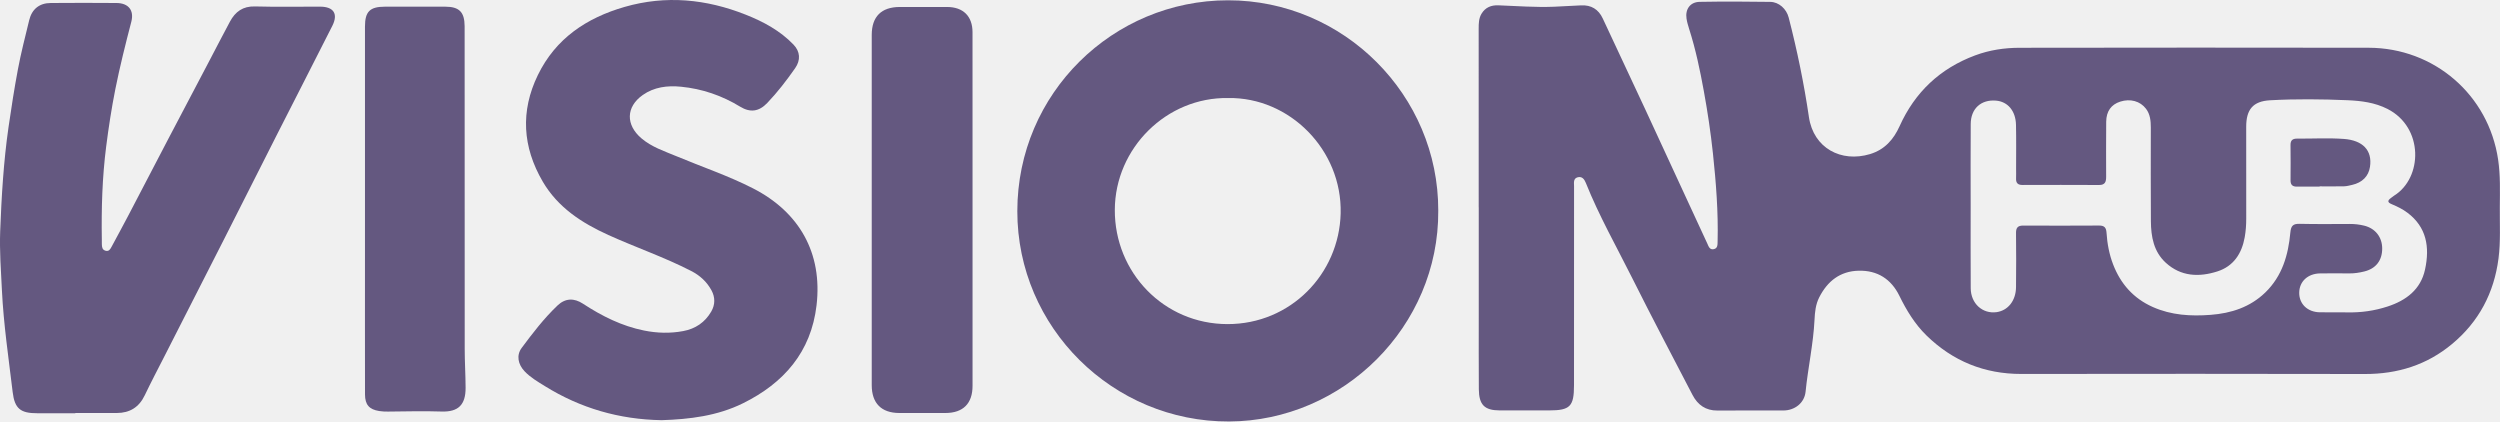
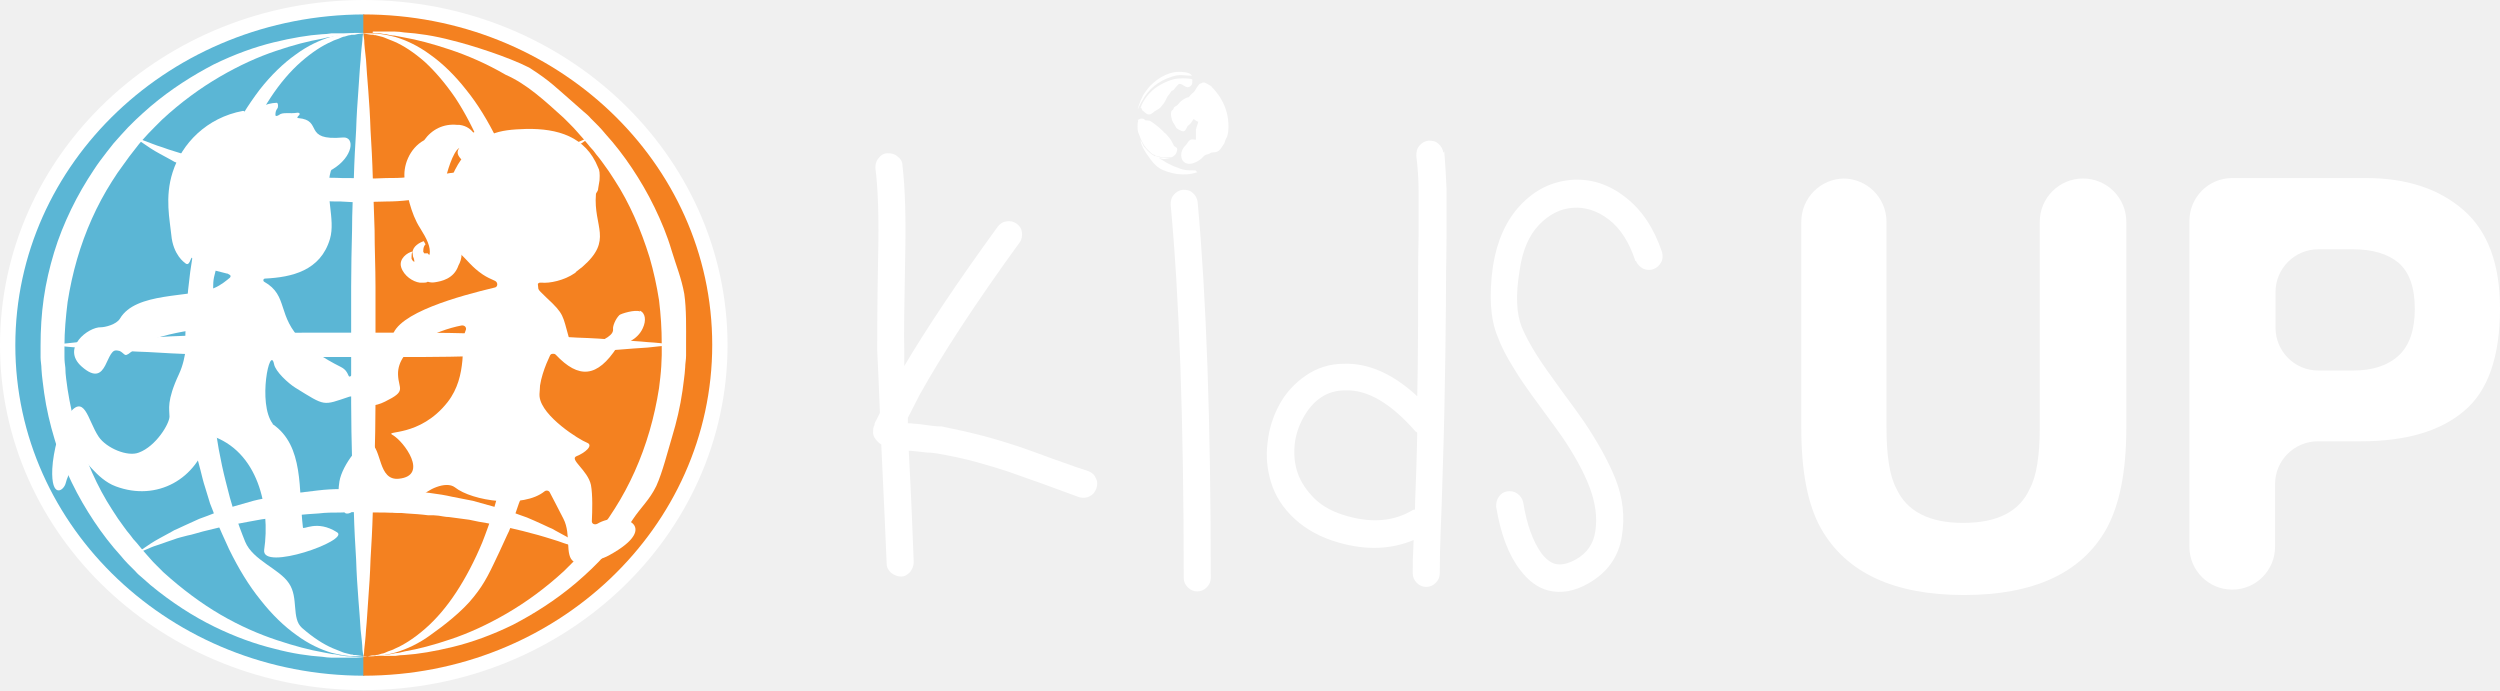
- <svg xmlns="http://www.w3.org/2000/svg" version="1.1" id="Layer_1" x="0px" y="0px" viewBox="0 0 91.677 15.456" style="enable-background:new 0 0 91.677 15.456;" xml:space="preserve">
-   <style type="text/css">
- 	.st0{fill:#645880;}
- </style>
-   <g>
-     <path class="st0" d="M54.225,7.602c0-2.183,0-4.365-0.001-6.548c0-0.193,0.003-0.385,0.107-0.555   c0.139-0.227,0.352-0.314,0.613-0.304c0.68,0.025,1.358,0.079,2.039,0.052c0.331-0.014,0.662-0.033,0.994-0.05   c0.374-0.02,0.64,0.144,0.797,0.479c0.522,1.111,1.042,2.222,1.559,3.334c0.5,1.075,0.995,2.152,1.492,3.228   c0.261,0.564,0.521,1.129,0.783,1.692c0.048,0.104,0.085,0.239,0.237,0.207c0.148-0.031,0.138-0.167,0.141-0.283   c0.027-1.08-0.057-2.152-0.171-3.226c-0.082-0.768-0.196-1.53-0.334-2.287c-0.139-0.766-0.299-1.529-0.537-2.274   c-0.04-0.126-0.078-0.255-0.098-0.385c-0.052-0.347,0.135-0.608,0.483-0.614c0.863-0.015,1.726-0.013,2.589,0.001   c0.321,0.005,0.593,0.26,0.674,0.573c0.311,1.205,0.562,2.421,0.743,3.653c0.167,1.136,1.182,1.676,2.243,1.355   c0.527-0.16,0.858-0.526,1.082-1.024c0.562-1.246,1.481-2.115,2.77-2.595c0.53-0.198,1.077-0.278,1.633-0.279   c4.266-0.006,8.531-0.009,12.797-0.001c2.404,0.004,4.397,1.728,4.748,4.1c0.085,0.575,0.067,1.158,0.062,1.739   c-0.005,0.63,0.033,1.263-0.048,1.89c-0.163,1.261-0.721,2.319-1.703,3.135c-0.924,0.769-1.997,1.103-3.198,1.1   c-4.199-0.01-8.399-0.007-12.598-0.002c-1.356,0.002-2.513-0.471-3.478-1.412c-0.425-0.415-0.731-0.918-0.992-1.451   c-0.302-0.618-0.807-0.939-1.494-0.923c-0.679,0.016-1.144,0.382-1.446,0.976c-0.132,0.259-0.16,0.542-0.173,0.822   c-0.044,0.888-0.239,1.757-0.328,2.64c-0.042,0.413-0.398,0.687-0.815,0.688c-0.805,0.002-1.61-0.005-2.415,0.002   c-0.433,0.004-0.727-0.208-0.916-0.572c-0.739-1.419-1.485-2.835-2.201-4.266c-0.582-1.164-1.226-2.298-1.711-3.509   c-0.053-0.132-0.135-0.248-0.295-0.208c-0.175,0.044-0.137,0.208-0.137,0.334c-0.002,2.432-0.002,4.863-0.002,7.295   c0,0.774-0.145,0.921-0.909,0.921c-0.606,0-1.212,0.002-1.817,0c-0.554-0.002-0.759-0.203-0.764-0.776   c-0.007-0.88-0.002-1.759-0.003-2.639c0-1.344,0-2.689,0-4.033C54.227,7.602,54.226,7.602,54.225,7.602z M72.266,7.56   c0,1.004-0.005,2.008,0.002,3.012c0.004,0.559,0.433,0.945,0.946,0.875c0.419-0.058,0.71-0.419,0.715-0.915   c0.008-0.664,0.007-1.328,0-1.991c-0.002-0.19,0.068-0.27,0.261-0.269c0.929,0.004,1.859,0.005,2.788-0.001   c0.193-0.001,0.258,0.079,0.27,0.265c0.026,0.398,0.098,0.79,0.243,1.164c0.275,0.712,0.745,1.242,1.451,1.557   c0.681,0.304,1.398,0.344,2.122,0.289c0.752-0.057,1.447-0.279,2.007-0.821c0.621-0.602,0.843-1.375,0.918-2.199   c0.023-0.252,0.104-0.324,0.345-0.318c0.614,0.014,1.228,0.007,1.842,0.005c0.176-0.001,0.348,0.02,0.518,0.061   c0.411,0.1,0.663,0.421,0.663,0.842c0,0.436-0.232,0.736-0.66,0.84c-0.177,0.043-0.357,0.072-0.542,0.07   c-0.357-0.004-0.714-0.004-1.07,0c-0.454,0.005-0.767,0.295-0.771,0.707c-0.004,0.414,0.305,0.712,0.756,0.719   c0.332,0.006,0.664-0.005,0.996,0.003c0.511,0.013,1.01-0.058,1.494-0.217c0.677-0.222,1.208-0.622,1.367-1.35   c0.184-0.841,0.049-1.561-0.636-2.081c-0.179-0.136-0.381-0.235-0.588-0.321c-0.156-0.065-0.153-0.13-0.03-0.222   c0.04-0.03,0.078-0.062,0.12-0.089c1.051-0.652,1.092-2.501-0.241-3.18c-0.466-0.237-0.963-0.298-1.469-0.32   c-0.945-0.04-1.892-0.05-2.836,0.002c-0.632,0.035-0.877,0.342-0.877,0.971c-0.001,1.12-0.002,2.24,0.001,3.36   c0.001,0.233-0.015,0.464-0.056,0.693c-0.107,0.599-0.411,1.063-1.002,1.252c-0.671,0.215-1.335,0.191-1.891-0.317   c-0.445-0.407-0.543-0.957-0.547-1.524c-0.009-1.145-0.003-2.29-0.003-3.435c0-0.243-0.022-0.485-0.175-0.687   c-0.215-0.284-0.579-0.381-0.944-0.264c-0.333,0.106-0.513,0.352-0.517,0.737c-0.006,0.672-0.004,1.344-0.002,2.016   c0.001,0.18-0.034,0.306-0.257,0.305c-0.938-0.005-1.875-0.004-2.813-0.001c-0.171,0.001-0.241-0.076-0.233-0.242   c0.005-0.116,0.001-0.232,0.001-0.348c-0.001-0.539,0.008-1.079-0.004-1.618c-0.012-0.51-0.303-0.849-0.732-0.885   c-0.549-0.046-0.924,0.292-0.928,0.855C72.261,5.552,72.265,6.556,72.266,7.56z" />
-     <path class="st0" d="M52.742,7.725c0.028,4.248-3.493,7.714-7.67,7.731c-4.263,0.017-7.768-3.447-7.766-7.712   c0.002-4.336,3.521-7.732,7.725-7.733C49.276,0.008,52.753,3.489,52.742,7.725z M45.04,3.595c-2.254-0.039-4.149,1.831-4.159,4.099   c-0.01,2.297,1.796,4.186,4.128,4.191c2.322,0.005,4.1-1.843,4.154-4.06C49.221,5.489,47.281,3.559,45.04,3.595z" />
-     <path class="st0" d="M2.762,15.154c-0.465,0-0.93,0-1.394,0c-0.614,0-0.831-0.164-0.904-0.78c-0.148-1.242-0.333-2.479-0.394-3.733   C0.035,9.92-0.02,9.199,0.007,8.479C0.056,7.205,0.13,5.932,0.312,4.666c0.103-0.714,0.214-1.426,0.347-2.134   c0.113-0.602,0.268-1.197,0.412-1.793C1.169,0.335,1.444,0.113,1.858,0.11c0.805-0.006,1.61-0.007,2.415,0   c0.436,0.004,0.652,0.264,0.542,0.689C4.602,1.618,4.396,2.438,4.23,3.267C4.091,3.966,3.983,4.671,3.893,5.378   C3.749,6.508,3.716,7.643,3.734,8.78c0.001,0.058,0,0.116,0.001,0.174c0.002,0.103,0.013,0.206,0.133,0.24   c0.127,0.037,0.176-0.057,0.225-0.147c0.2-0.373,0.403-0.744,0.599-1.118c0.492-0.94,0.98-1.883,1.473-2.823   c0.5-0.955,1.004-1.908,1.505-2.862C7.924,1.76,8.174,1.274,8.433,0.792C8.628,0.43,8.905,0.223,9.351,0.236   c0.796,0.023,1.593,0.005,2.39,0.008c0.496,0.002,0.667,0.265,0.446,0.703c-0.669,1.324-1.347,2.644-2.019,3.967   c-0.649,1.279-1.293,2.56-1.942,3.839c-0.728,1.434-1.46,2.867-2.19,4.3c-0.244,0.48-0.496,0.957-0.728,1.443   c-0.209,0.438-0.549,0.648-1.026,0.649c-0.506,0.002-1.012,0-1.519,0C2.762,15.149,2.762,15.151,2.762,15.154z" />
-     <path class="st0" d="M24.261,15.408c-1.553-0.026-2.975-0.438-4.282-1.25c-0.261-0.162-0.526-0.315-0.74-0.54   c-0.243-0.256-0.312-0.588-0.107-0.862c0.405-0.544,0.82-1.086,1.314-1.555c0.284-0.269,0.604-0.279,0.932-0.064   c0.693,0.453,1.423,0.82,2.241,0.984c0.476,0.096,0.954,0.11,1.434,0.02c0.452-0.084,0.799-0.321,1.028-0.714   c0.147-0.252,0.15-0.525,0.007-0.785c-0.172-0.314-0.423-0.542-0.745-0.707c-0.983-0.505-2.029-0.862-3.033-1.317   c-0.977-0.443-1.853-1.01-2.409-1.962c-0.738-1.265-0.822-2.575-0.179-3.9c0.652-1.344,1.786-2.1,3.184-2.503   c1.51-0.435,2.991-0.288,4.435,0.283c0.648,0.256,1.266,0.587,1.757,1.099c0.247,0.257,0.267,0.568,0.062,0.863   c-0.313,0.449-0.648,0.884-1.026,1.28c-0.301,0.315-0.621,0.359-0.988,0.136c-0.671-0.409-1.393-0.658-2.173-0.734   c-0.499-0.049-0.986,0.01-1.404,0.305c-0.618,0.437-0.626,1.094-0.048,1.587c0.376,0.32,0.835,0.469,1.278,0.654   c0.941,0.394,1.913,0.719,2.82,1.184c1.686,0.865,2.551,2.362,2.324,4.29c-0.201,1.708-1.2,2.85-2.7,3.59   C26.301,15.254,25.282,15.376,24.261,15.408z" />
-     <path class="st0" d="M35.664,7.703c0,2.149,0,4.298,0,6.447c0,0.648-0.346,0.994-0.995,0.995c-0.564,0.001-1.128,0.002-1.693,0   c-0.656-0.002-1.009-0.359-1.009-1.02c0-4.281,0-8.562,0-12.843c0-0.673,0.352-1.024,1.027-1.026c0.581-0.001,1.162-0.003,1.742,0   c0.588,0.003,0.927,0.342,0.927,0.926C35.664,3.356,35.663,5.53,35.664,7.703z" />
-     <path class="st0" d="M13.384,7.67c0-2.232,0-4.464,0-6.696c0-0.55,0.179-0.728,0.732-0.729c0.738-0.001,1.477-0.002,2.215,0   c0.508,0.001,0.704,0.197,0.707,0.711c0.003,0.606,0.001,1.211,0.001,1.817c0,3.336-0.001,6.671,0.002,10.007   c0,0.481,0.031,0.961,0.033,1.442c0.002,0.619-0.264,0.89-0.883,0.869c-0.655-0.022-1.309-0.004-1.964,0.002   c-0.107,0.001-0.216-0.003-0.322-0.02c-0.368-0.059-0.518-0.232-0.52-0.607c-0.004-0.846-0.002-1.693-0.002-2.539   C13.384,10.507,13.384,9.089,13.384,7.67z" />
-     <path class="st0" d="M85.062,6.843c-0.274,0-0.548-0.003-0.821,0.001c-0.162,0.003-0.247-0.055-0.245-0.23   C84,6.182,84,5.751,83.995,5.319c-0.002-0.172,0.075-0.237,0.241-0.236c0.573,0.004,1.147-0.03,1.717,0.012   c0.682,0.05,1.05,0.41,0.956,1.026c-0.052,0.343-0.284,0.576-0.657,0.66c-0.097,0.022-0.196,0.049-0.294,0.051   c-0.299,0.007-0.597,0.002-0.896,0.002C85.062,6.837,85.062,6.84,85.062,6.843z" />
+ <svg xmlns="http://www.w3.org/2000/svg" id="b" viewBox="0 0 55.46 15.31">
+   <defs>
+     <style>.d,.e{fill:#fff;}.e{fill-rule:evenodd;}.f{fill:#f48120;}.g{fill:#5bb6d5;}</style>
+   </defs>
+   <g id="c">
+     <path class="d" d="M0,7.66c0,4.23,3.62,7.65,8.08,7.65V0C3.61,0,0,3.43,0,7.66Z" />
+     <path class="d" d="M16.14,7.65C16.13,3.42,12.52,0,8.06,0v15.31c4.47,0,8.08-3.43,8.08-7.66Z" />
+     <path class="g" d="M.34,7.66c0,4.05,3.47,7.33,7.74,7.33V.32C3.8.33.34,3.61.34,7.66Z" />
+     <path class="f" d="M15.8,7.65c0-4.05-3.47-7.33-7.74-7.33v14.67c4.28,0,7.74-3.29,7.74-7.34Z" />
+     <path class="d" d="M14.97,7.65s-.05,0-.16.02c-.1,0-.25.02-.44.04-.19.01-.42.03-.68.05-.26.02-.56.04-.88.05-.32.02-.68.04-1.05.05-.37.01-.76.03-1.17.04-.41.01-.82.02-1.25.02-.43,0-.86,0-1.29,0-.43,0-.86,0-1.29,0-.43,0-.84-.01-1.25-.02-.41,0-.8-.02-1.17-.04-.37-.01-.72-.03-1.05-.05-.32-.01-.62-.03-.88-.05-.26-.02-.49-.03-.68-.05-.19-.01-.34-.03-.44-.04-.1,0-.16-.02-.16-.02,0,0,.05,0,.16-.02.1,0,.25-.02.44-.04.19-.01.42-.03.68-.05.26-.02.56-.04.88-.05.32-.02.68-.04,1.05-.05.37-.01.76-.03,1.17-.04.41,0,.82-.02,1.25-.02.43,0,.86,0,1.29,0,.43,0,.86,0,1.29,0,.43,0,.84.01,1.25.02.41,0,.8.02,1.17.04.37.01.72.03,1.05.05.32.01.62.03.88.05.26.02.49.03.68.05.19.01.34.03.44.04.1,0,.16.02.16.02Z" />
+     <path class="d" d="M13.16,3s-.03.02-.1.07c-.06.04-.16.11-.28.19-.12.08-.28.16-.46.26-.02.01-.05.03-.07.04-.02.01-.05.02-.07.03-.05.02-.1.05-.15.07-.11.05-.22.1-.33.15-.12.04-.24.09-.37.14-.03.01-.06.02-.1.04l-.05.02-.06.02c-.07.02-.13.04-.2.06-.14.04-.28.08-.42.12-.15.04-.3.06-.46.09-.32.07-.64.1-.97.14-.17.02-.33.03-.5.03-.17,0-.34.01-.51.02-.17,0-.33-.01-.5-.02-.17,0-.33,0-.5-.03-.33-.04-.67-.07-.97-.14-.16-.03-.31-.06-.46-.09-.15-.04-.29-.08-.43-.12-.07-.02-.14-.04-.21-.06h-.03s-.01-.01-.01-.01h-.01s0,0,0,0l-.05-.02s-.06-.02-.1-.03c-.13-.05-.25-.09-.36-.13-.12-.05-.23-.1-.34-.15-.05-.02-.1-.05-.15-.07-.02-.01-.05-.02-.07-.03-.02-.01-.05-.03-.07-.04-.18-.1-.34-.18-.46-.26-.12-.08-.22-.15-.28-.19-.06-.05-.1-.07-.1-.07,0,0,.04.01.11.04.07.03.18.07.31.12.07.03.14.05.23.08.08.03.17.06.27.09.09.03.2.06.3.09.11.03.22.06.34.09.12.03.25.06.38.09.03,0,.07.02.1.02h.05s.04.02.04.02c.07.01.14.02.2.04.14.02.28.05.42.08.15.02.29.04.45.06.08,0,.15.02.23.03.04,0,.08.01.12.01h.12c.15.02.31.03.47.04.15.02.32.01.49.02.17,0,.33,0,.5.01.16,0,.32,0,.48-.01.16,0,.32,0,.48-.02.16-.01.32-.02.47-.04h.12s.08-.02.11-.02c.08,0,.15-.02.23-.03.15-.02.3-.03.44-.06.15-.03.29-.05.43-.08.07-.01.14-.02.21-.04h.04s.05-.02.05-.02c.03,0,.06-.02.1-.02.13-.03.25-.06.37-.09.12-.03.23-.07.34-.09.11-.03.21-.05.31-.09.09-.03.18-.06.26-.09.08-.03.16-.05.23-.08.13-.06.24-.1.31-.13.07-.03.11-.04.11-.04Z" />
+     <path class="d" d="M8.06,14.57s0-.05-.02-.16c0-.1-.02-.25-.04-.44-.01-.19-.03-.42-.05-.68-.02-.26-.04-.56-.05-.88-.02-.32-.04-.68-.05-1.05-.01-.37-.03-.76-.04-1.17-.01-.4-.02-.82-.02-1.25,0-.43,0-.86,0-1.29,0-.43,0-.86,0-1.29,0-.43.01-.84.02-1.25,0-.41.02-.8.04-1.17.01-.37.03-.72.05-1.05.01-.32.03-.62.05-.88.02-.26.03-.49.05-.68.01-.19.03-.34.04-.44,0-.1.02-.16.02-.16,0,0,0,.05.02.16,0,.1.02.25.04.44.01.19.03.42.05.68.02.26.04.56.05.88.02.32.04.68.05,1.05.01.37.03.76.04,1.17,0,.41.02.82.02,1.25,0,.43,0,.86,0,1.29,0,.43,0,.86,0,1.29,0,.43-.01.84-.02,1.25,0,.41-.02.8-.04,1.17-.01.37-.03.72-.05,1.05-.01.32-.03.62-.05.88-.02.26-.03.49-.05.68-.01.19-.03.34-.04.44,0,.1-.02.16-.02.16Z" />
+     <path class="d" d="M8.06.74s-.08,0-.24.02c-.04,0-.08,0-.13.01-.05,0-.1.01-.16.02-.06,0-.12.02-.18.03-.06,0-.13.02-.21.04-.29.05-.64.14-1.02.27-.39.13-.81.32-1.24.57-.43.25-.87.57-1.28.95-.2.2-.41.4-.59.64l-.07.09-.07.09c-.04.06-.09.12-.13.18-.09.12-.18.25-.26.38-.33.52-.59,1.1-.77,1.72-.09.31-.16.63-.21.95-.04.32-.07.65-.07.97v.25c0,.09.01.16.02.24,0,.16.03.32.05.48.05.32.12.64.21.95.19.61.44,1.2.78,1.72.08.13.17.26.26.38.04.06.09.12.14.18.04.06.09.12.14.17.05.06.1.12.14.17.05.06.1.11.15.17.05.06.1.11.15.16.05.05.1.1.15.15.42.38.85.7,1.28.95.43.25.85.43,1.24.56.39.13.73.22,1.02.27.07.01.14.03.21.04.07,0,.13.02.18.03.06,0,.11.02.16.02.05,0,.09,0,.13.01.16.01.24.02.24.02,0,0-.09,0-.24,0-.04,0-.08,0-.13,0-.05,0-.1,0-.16,0-.06,0-.12,0-.19,0-.07,0-.14-.01-.21-.02-.3-.02-.66-.07-1.07-.18-.41-.1-.86-.26-1.33-.49-.47-.23-.95-.54-1.41-.92-.06-.05-.11-.1-.17-.15-.06-.05-.12-.1-.17-.16-.05-.05-.11-.11-.16-.16-.06-.06-.11-.12-.16-.18-.21-.23-.41-.49-.59-.76-.18-.27-.35-.56-.5-.87-.15-.31-.28-.62-.38-.96-.1-.33-.18-.67-.23-1.02-.02-.17-.05-.35-.06-.53,0-.09-.02-.18-.02-.26v-.26c0-.35.02-.7.07-1.05.05-.35.13-.69.23-1.02.1-.33.23-.65.38-.96.15-.31.32-.6.5-.87.09-.14.19-.27.29-.4.05-.06.1-.13.15-.19l.08-.09.08-.09c.21-.24.44-.45.66-.64.46-.39.94-.69,1.4-.93.47-.23.92-.39,1.33-.49.41-.1.77-.16,1.07-.18.07,0,.14-.01.21-.02.07,0,.13,0,.19,0,.06,0,.11,0,.16,0,.05,0,.09,0,.13,0,.16,0,.24,0,.24,0Z" />
+     <path class="d" d="M8.06,14.57s.07,0,.19-.03c.02,0,.03,0,.05,0,.02,0,.03,0,.05-.01.04,0,.08-.02.12-.03.04,0,.09-.03.14-.05.05-.02.1-.03.15-.06.21-.09.44-.24.68-.45.24-.21.47-.48.68-.8.21-.32.41-.7.58-1.11.04-.1.08-.21.12-.32.04-.11.08-.22.11-.33.03-.12.07-.23.1-.35.03-.12.06-.23.09-.35.11-.47.2-.97.26-1.48.02-.26.05-.51.06-.77,0-.13.02-.26.02-.39v-.39c0-.54-.03-1.04-.08-1.56-.06-.51-.15-1.01-.27-1.48-.03-.12-.06-.24-.09-.35-.03-.11-.07-.23-.1-.34v-.04s-.03-.04-.03-.04l-.03-.08c-.02-.06-.04-.11-.06-.17-.04-.11-.08-.21-.12-.31-.17-.41-.37-.79-.58-1.11-.22-.32-.45-.59-.68-.8-.24-.21-.47-.36-.68-.45-.05-.02-.1-.04-.15-.06-.05-.02-.09-.04-.14-.05-.04-.01-.08-.02-.12-.03-.02,0-.04,0-.05-.01-.02,0-.03,0-.05,0-.12-.02-.19-.03-.19-.03,0,0,.07,0,.19,0,.13,0,.31.02.54.08.23.07.5.19.77.39.27.19.55.46.8.78.26.32.49.7.7,1.13.05.11.1.22.15.33.02.05.05.11.07.16l.03.08.02.04.02.05c.04.12.08.23.13.35.04.12.07.24.11.36.04.12.07.25.1.37.02.06.03.13.05.19.02.06.03.13.04.19.02.13.05.26.08.39.02.13.04.26.06.4.07.53.1,1.09.11,1.61v.41c0,.14-.02.27-.03.41-.01.27-.05.54-.08.8-.02.13-.04.26-.06.4-.02.13-.05.26-.08.39-.01.06-.02.13-.04.19-.02.06-.03.13-.05.19-.03.13-.06.25-.1.37.04.18-.02.26-.06.37-.04.12-.08.23-.12.35-.05.12-.07.22-.14.35-.05.11-.12.26-.17.37-.2.42-.31.68-.57,1-.25.32-.68.65-.95.84-.27.2-.54.32-.77.39-.23.07-.42.08-.54.09-.13,0-.19,0-.19,0Z" />
+     <path class="d" d="M8.06.74s-.07,0-.19.03c-.02,0-.03,0-.05,0-.02,0-.03,0-.05.01-.04,0-.08.02-.12.03-.04,0-.09.03-.14.05-.05.02-.1.03-.15.06-.21.09-.44.24-.68.45-.24.21-.47.48-.68.8-.21.32-.41.7-.58,1.11-.04.1-.08.21-.12.32-.04.11-.08.22-.11.33-.03.12-.07.23-.1.35-.03.12-.06.23-.09.35-.1.44-.11,1.01-.24,1.47-.02.07-.03.15-.03.23,0,.49-.08.85-.08,1.33,0,.53.03,1.04.09,1.55.06.51.15,1.01.27,1.48.03.12.06.24.09.35.03.11.07.23.1.34v.04s.03.04.03.04l.03.08c.02.06.04.11.06.17.04.11.08.21.12.31.17.41.76.6.97.92.22.32.05.78.29.99.24.21.47.36.68.45.05.02.1.04.15.06.05.02.09.04.14.05.04.01.08.02.12.03.02,0,.04,0,.05.01.02,0,.03,0,.05,0,.12.02.19.03.19.03,0,0-.07,0-.19,0-.13,0-.31-.02-.54-.08-.23-.07-.5-.19-.77-.39-.27-.19-.55-.46-.8-.78-.26-.32-.49-.7-.7-1.13-.05-.11-.1-.22-.15-.33-.02-.05-.05-.11-.07-.16l-.03-.08-.02-.04-.02-.05c-.04-.12-.08-.23-.13-.35-.04-.12-.07-.24-.11-.36-.04-.12-.07-.25-.1-.37-.02-.06-.03-.13-.05-.19-.02-.06-.03-.13-.04-.19-.02-.13-.06-.26-.08-.39-.02-.13-.04-.26-.06-.4-.07-.53-.1-1.08-.11-1.62,0-.54.04-1.09.11-1.62.02-.13.04-.26.06-.4.02-.13.05-.26.08-.39.01-.06.02-.13.04-.19.02-.06.03-.13.05-.19.03-.13.06-.25.1-.37.04-.12.07-.25.11-.37.04-.12.08-.23.12-.34.05-.12.09-.23.14-.34.05-.11.1-.22.15-.32.2-.42.44-.8.69-1.13.25-.32.53-.59.8-.78.27-.2.54-.32.77-.39.23-.07.42-.08.54-.09.13,0,.19,0,.19,0Z" />
+     <path class="d" d="M8.3,14.58s-.02-.03,0-.03h0s.08,0,.13-.01c0,0,0,0,0,0,.05,0,.1-.01.16-.02.06,0,.12-.02.18-.03.06,0,.13-.02.21-.04.29-.05.64-.14,1.02-.27.39-.13.81-.32,1.24-.57.43-.25.87-.57,1.28-.95.2-.2.41-.4.59-.64l.07-.09.07-.09c.04-.06.09-.12.13-.18.09-.12.18-.25.26-.38.33-.52.59-1.1.77-1.72.09-.31.16-.63.21-.95.02-.16.04-.32.05-.49,0-.08.01-.16.01-.24v-.24c0-.35-.02-.65-.06-.98-.05-.32-.12-.64-.21-.95-.19-.61-.44-1.2-.78-1.72-.08-.13-.17-.26-.26-.38-.04-.06-.09-.12-.14-.18-.04-.06-.09-.12-.14-.17-.05-.06-.1-.12-.14-.17-.05-.06-.1-.11-.15-.17-.05-.06-.1-.11-.15-.16-.05-.05-.1-.1-.15-.15-.42-.38-.82-.75-1.28-.95,0,0,0,0,0,0-.43-.25-.85-.43-1.24-.56-.39-.13-.73-.22-1.02-.27-.07-.01-.14-.03-.21-.04-.07,0-.13-.02-.18-.03-.06,0-.11-.02-.16-.02h0s-.09,0-.13-.01c0,0,0,0,0,0-.02,0-.02-.03,0-.03,0,0,0,0,0,0,.04,0,.08,0,.13,0h0s.1,0,.16,0c.06,0,.12,0,.19,0,.07,0,.14.01.21.02.3.02.66.07,1.07.18.41.1,1.23.36,1.7.6,0,0,0,0,0,0,.47.3.58.43,1.03.82.06.05.11.1.17.15.06.05.12.1.17.16.05.05.11.11.16.16.06.06.11.12.16.18.21.23.41.49.59.76.18.27.35.56.5.87.15.31.28.62.38.96.1.33.22.62.28.96.05.34.04.77.04,1.1v.27c0,.09-.02.18-.02.26-.01.18-.04.35-.06.52-.05.35-.13.69-.23,1.02-.1.33-.21.78-.35,1.09-.15.31-.34.47-.52.74-.09.14-.19.27-.29.4-.05.06-.1.13-.15.19l-.08.09-.08.09c-.21.24-.44.45-.66.64-.46.39-.94.69-1.4.93-.47.23-.92.39-1.33.49-.41.1-.77.16-1.07.18-.07,0-.14.01-.21.02-.07,0-.13,0-.19,0-.06,0-.11,0-.16,0-.05,0-.09,0-.13,0,0,0,0,0,0,0Z" />
+     <path class="d" d="M2.96,12.32s.03-.02.1-.07c.06-.04.16-.11.28-.19.12-.08.28-.16.46-.26.02-.01.05-.03.07-.04.02-.01.05-.02.07-.03.05-.02.1-.05.15-.07.11-.05.22-.1.33-.15.12-.04.24-.09.37-.14.03-.01.06-.02.1-.04l.05-.02.06-.02c.07-.02.13-.04.2-.06.14-.04.28-.08.42-.12.15-.04.3-.06.46-.09.32-.07.64-.1.97-.14.17-.02.33-.03.5-.03.17,0,.34-.01.51-.02.17,0,.34.01.5.02.17,0,.33.01.5.03.33.04.67.07.97.14.16.03.31.06.46.09.15.04.29.08.43.12.07.02.14.04.21.06h.03s.01.01.01.01h.01s0,0,0,0l.05.02s.06.02.1.03c.13.05.25.09.36.13.12.05.23.1.34.15.05.02.1.05.15.07.02.01.05.02.07.03.02.01.05.03.07.04.18.1.34.18.46.26.12.08.22.15.28.19.06.05.1.07.1.07,0,0-.04-.01-.11-.04-.07-.03-.18-.07-.31-.12-.07-.03-.14-.05-.23-.08-.08-.03-.17-.06-.27-.09-.09-.03-.2-.06-.3-.09-.11-.03-.22-.06-.34-.09-.12-.03-.25-.06-.38-.09-.03,0-.07-.02-.1-.02h-.05s-.04-.02-.04-.02c-.07-.01-.14-.02-.2-.04-.14-.02-.28-.05-.42-.08-.15-.02-.29-.04-.45-.06-.08,0-.15-.02-.23-.03-.04,0-.08-.01-.12-.01h-.12c-.15-.02-.31-.03-.47-.04-.15-.02-.32-.01-.49-.02-.16,0-.33,0-.49-.01-.16,0-.32,0-.49.01-.16,0-.32,0-.48.02-.16.01-.32.02-.47.04h-.12s-.08.02-.11.02c-.08,0-.15.02-.23.03-.15.02-.3.03-.44.06-.15.03-.29.05-.43.08-.07.01-.14.02-.21.04h-.04s-.05.02-.05.02c-.03,0-.06.02-.1.02-.13.03-.25.06-.37.09-.12.03-.23.07-.34.09-.11.03-.21.05-.31.09-.09.03-.18.06-.26.09-.08.03-.16.05-.23.08-.13.06-.24.1-.31.13-.07.03-.11.04-.11.04Z" />
+     <path class="d" d="M10.72,3.09s.04-.03.05-.04l.05-.04s-.04-.03-.05-.04c-.04-.02-.08-.04-.14-.05-.04,0-.09,0-.13.02-.05-.06-.14-.15-.31-.17-.02,0-.04,0-.05,0-.3-.03-.56.1-.73.34-.33.18-.48.58-.43.89.04.26.13.74.34,1.06.15.24.24.42.21.59-.02,0-.03-.01-.04-.03,0,0,0,0-.01,0h-.05s-.02,0-.02,0c0-.01-.01-.02-.02-.03,0,0,0,0,0-.01,0-.05,0-.11.05-.16l-.04-.07c-.09.03-.24.11-.25.25v-.02c-.11.02-.31.16-.25.35.06.19.26.32.41.34.03,0,.07,0,.1,0,.02,0,.05,0,.08-.02.06.02.12.02.17.01.12-.02.41-.07.51-.37.04-.07.07-.16.07-.25,0-.03,0-.07,0-.11.01-.04.02-.08.02-.13,0-.16-.07-.32-.15-.51-.1-.23-.22-.5-.23-.83,0-.02,0-.05,0-.07.03-.14.16-.62.31-.71-.05.07-.06.14.03.24,0,0,.01.02.02.02l.14-.13c.11-.11.23-.2.34-.31ZM9.2,5.81s-.04,0-.07-.07c0,0,0,0,0-.01v-.04s0-.09.02-.1c0,0,.01.07.01.08,0,.01,0,.02.01.04.01.01.03.1.02.11Z" />
+     <path class="e" d="M14.2,6.91c-.11-.05-.43.05-.46.08-.09.09-.15.25-.14.31.01.12-.12.22-.61.41-.23.09-.31-.03-.37-.22-.14-.49-.1-.52-.49-.88-.22-.21-.29-.28-.16-.34.01,0,.03,0,.04,0,.18.02.51-.05.74-.21,0,0,.02-.01.03-.03.04-.03.11-.09.14-.11,0,0,0,0,0,0,.69-.6.24-.88.3-1.61,0-.04.05-.06.05-.13l.03-.18c.01-.15,0-.23-.03-.28-.28-.7-.91-.87-1.59-.86-.64.02-.96.08-1.45.68,0,0,0,0,0,0-.19.27-.35.68-.36,1.01,0,0,0,.28.03.41,0,0,0,0,0,0,0,.02,0,.04.01.05,0,0,0,0,0,0,.04.22.06.32.21.53.02.03.06.07.09.09.15.13.25.29.5.46.09.06.18.1.27.14.07.03.07.14-.01.15-.75.18-2.18.56-2.27,1.1-.08.5-.81.29-.66,1.3.04.27.28.24.5.13.49-.24.3-.27.29-.6-.02-.6.84-.98,1.41-1.09.07-.01.12.05.09.11-.12.26.06,1-.4,1.59-.62.79-1.42.62-1.22.73.25.14.81.9.14.97-.47.05-.37-.67-.64-.8-.17-.08-.62.49-.68.86-.05.32,0,.5.05.59.01.02.07.11.09.12.19.04.33-.29.4-.55.02-.07.11-.08.15-.02.27.49.64.86,1.12.21.12-.16.55-.37.75-.22.39.31,1.52.47,1.99.09.04-.03.1-.02.12.03.06.12.18.34.3.58.18.35.02.82.23.95.07.04.49.02.78-.14,1.21-.66.26-1.01-.26-.7-.06.03-.13,0-.12-.07.01-.21.02-.57-.02-.79-.07-.33-.49-.57-.32-.64.18-.07.39-.24.23-.3-.16-.06-1-.58-1.05-1.02-.03-.32.14-.72.23-.91.02-.05.09-.06.13-.02.51.54.92.51,1.36-.17.01-.02.03-.03.05-.04.1-.02.4-.11.52-.38.08-.17.06-.34-.07-.39Z" />
+     <path class="e" d="M6.05,9.41c.7.48.57,1.46.67,2.29,0,.07.31-.18.76.11.28.18-1.68.87-1.62.39.14-.94-.13-2.2-1.19-2.54-.02,0-.04,0-.05.03-.24.94-1.14,1.44-2.05,1.1-.44-.16-.7-.67-.81-.64-.05.02-.26.38-.3.56-.04.18-.33.37-.3-.31.02-.39.16-.92.33-1.17.39-.55.45.09.7.46.17.25.64.45.89.35.38-.14.68-.64.68-.8s-.07-.34.21-.94c.19-.41.14-.79.23-.9.02-.03,0-.07-.04-.06-.25.04-.91.17-1.15.38-.29.26-.2.13-.37.06-.32-.13-.22.89-.83.35-.46-.41.15-.88.43-.87.09,0,.34-.06.42-.19.35-.6,1.54-.46,2.09-.68.15-.06.29-.18.35-.23.02-.02.02-.05,0-.06-.02-.01-.03-.02-.05-.03,0,0,0,0-.01,0-.48-.12-.52-.12-.78-.35-.03-.03-.05.22-.16.11,0,0-.26-.17-.3-.62-.03-.32-.15-.83.03-1.39.2-.63.75-1.21,1.56-1.36.03,0,.05.02.04.05,0,0,0,.01,0,.02,0,.04.04.06.07.04.19-.17.39-.28.64-.29.03,0,.04.1.01.13-.03.04-.04.08-.04.14,0,.04.05.02.08,0,.08-.07.24-.02.41-.05.07,0,.05.05.02.07,0,0,0,0,0,0-.02.02-.04.05,0,.05.56.05.08.51.99.43.27-.02.23.43-.24.71-.01,0-.02.01-.03.03-.15.5.11,1.07-.02,1.51-.21.71-.85.85-1.44.88-.04,0-.05.05-.02.07.55.31.27.76.86,1.33.18.17.44.36.84.56.22.11.13.29.25.18.88-.79,1.09.93.31.58-.13-.06-.26-.13-.37-.1-.6.2-.52.22-1.2-.2-.16-.1-.44-.36-.47-.52-.09-.45-.37.87-.03,1.32h0Z" />
+     <path class="e" d="M25.25,2.68c-.02.05-.02.2,0,.26.01.01.05.13.06.15.04.09.1.19.17.25.03.03.07.07.11.09h.01s.01,0,.02.02c.02,0,.05.02.07.02.03,0,.05.01.08.02.07.01.12,0,.18,0,0,0,.01,0,.02,0,.03,0,.06-.02.08-.04.03-.03.03-.02.05-.07.05-.12-.03-.11-.06-.15,0-.01-.03-.06-.04-.08-.03-.06-.06-.09-.1-.14-.02-.02-.03-.04-.06-.06-.01-.01-.02-.01-.03-.03-.01-.01-.02-.02-.03-.03-.05-.05-.21-.18-.27-.21-.04-.01-.09-.01-.1-.01-.02-.01-.02-.04-.08-.04-.04,0-.06.02-.09.03h0Z" />
+     <path class="e" d="M25.32,2.39s0,.02.02.05c0,.02.02.02.03.03.03.02.09.11.18.05.07-.05.04-.04.08-.06.08-.05.1-.05.15-.12.11-.13.07-.15.16-.25.02-.02.04-.07.06-.08.02,0,.03-.01.04-.02.01-.01.02-.03.03-.04.06-.06.07-.12.16-.07.04.02.12.1.19.02.03-.03.03-.05.03-.1v-.04c-.08-.03-.32-.03-.42,0-.18.05-.39.16-.51.29-.01.01-.02.02-.03.03-.07.08-.11.14-.16.24-.01.03-.02.06-.03.08h0Z" />
+     <path class="e" d="M26.52,3.78c-.2,0-.26,0-.45-.08-.08-.03-.2-.09-.27-.14-.02-.01-.07-.04-.09-.05-.01,0,0,0-.01,0,0,0,0,0,0,0,.02,0,.01,0,.02,0,.12.03.13.02.24,0h0c-.07,0-.11,0-.18-.01-.03,0-.06-.01-.08-.02-.03,0-.05-.02-.07-.02,0,0-.02.01-.02,0,0,0,0,0,0,0,0,0,0,0,0,0,0,0,0,0,0,0-.07-.04-.14-.1-.18-.15-.03-.03-.05-.05-.07-.09-.01-.02-.05-.11-.06-.11.02.13.11.27.17.35.08.11.14.2.25.27.09.06.26.11.39.13.16.02.31.01.45-.04h0Z" />
+     <path class="e" d="M25.25,2.41s.06-.14.08-.16c.15-.28.36-.45.67-.55.18-.06.25-.02.44-.02-.02-.05-.12-.08-.18-.08-.29-.04-.55.11-.74.3-.04.04-.08.1-.12.15-.06.08-.13.25-.16.37h0Z" />
+     <path class="e" d="M26.89,1.93h0s0,0-.02-.02c-.01,0,0,0-.02-.01,0,0,0,.01.02.02.01,0,0,0,.02.02h0Z" />
+     <path class="e" d="M26.61,1.86s-.04.05-.06.08c-.04.06-.04.09-.1.13-.02.02-.02.02-.04.04-.06.07-.01.03-.09.06-.14.06-.18.15-.21.17-.02.01-.03.02-.05.03-.02.01-.02.03-.03.05-.01.02-.02.02-.04.04-.03.06,0,.2.03.25.02.03.04.06.06.1.02.04.04.05.08.07.12.07.13.02.18-.07.01-.03.02-.02.04-.04.05-.04.08-.11.1-.13.03.02.06.05.1.06,0,.04-.03.08-.05.18,0,.07,0,.15,0,.22-.09-.01-.13-.03-.2.09-.01.02-.04.04-.07.08-.02.03-.04.07-.05.11-.04.22.13.31.31.22.03-.01.11-.06.14-.09.06-.06.06-.07.14-.09.04-.01.06-.04.11-.04.11,0,.15-.05.19-.11.02-.03.04-.06.06-.09.01-.03.03-.09.04-.11.05-.06.06-.25.05-.34-.01-.21-.08-.41-.19-.58-.03-.05-.14-.19-.17-.21-.01-.01-.01,0-.02-.02,0,0-.01-.01-.02-.02l-.07-.04s-.05-.03-.07-.03c-.02,0-.04,0-.06.02-.02,0-.03.01-.05.02h0Z" />
+     <path class="d" d="M40.89,3.96h0c.53,0,.96.43.96.96v4.57c0,.62.07,1.07.22,1.35.23.5.72.76,1.48.76s1.25-.25,1.48-.76c.15-.28.22-.74.22-1.35v-4.57c0-.53.43-.96.96-.96h0c.53,0,.96.43.96.96v4.58c0,.96-.15,1.7-.44,2.23-.55.98-1.61,1.47-3.16,1.47s-2.61-.49-3.17-1.47c-.3-.53-.44-1.28-.44-2.23v-4.58c0-.53.43-.96.96-.96Z" />
+     <path class="d" d="M54.66,9.12c-.53.45-1.3.67-2.29.67h-.95c-.52,0-.95.42-.95.95v1.39c0,.52-.42.95-.95.95h0c-.52,0-.95-.42-.95-.95v-7.23c0-.52.42-.95.95-.95h2.97c.9,0,1.62.24,2.16.71.54.47.81,1.2.81,2.18,0,1.08-.27,1.84-.8,2.28ZM53.21,5.83c-.24-.2-.58-.3-1.01-.3h-.77c-.52,0-.95.42-.95.95v.79c0,.52.42.95.95.95h.77c.43,0,.77-.11,1.01-.33.24-.22.36-.57.36-1.04s-.12-.81-.36-1.02Z" />
+     <path class="d" d="M22.64,5.35c-1.01,1.39-1.75,2.53-2.24,3.41l-.24.47-.02.04v.12c.05,0,.09,0,.13.01.09,0,.21.02.36.04.14.02.22.02.26.02.3.06.61.13.92.21.31.08.55.16.74.22.18.06.46.16.81.29.36.13.62.22.78.27.08.03.14.08.17.16.04.07.04.15.01.23-.03.08-.08.14-.15.17-.07.04-.15.04-.23.02l-.79-.29-.79-.28c-.18-.06-.41-.13-.7-.21-.29-.08-.58-.14-.87-.19-.02,0-.1-.02-.22-.02-.16-.02-.28-.03-.37-.04h-.04c.06,1.12.09,1.95.11,2.47,0,.08-.03.15-.08.22-.06.06-.12.1-.2.1s-.15-.03-.22-.08c-.06-.06-.1-.12-.1-.2-.02-.5-.06-1.39-.12-2.65-.05-.03-.09-.07-.12-.11-.05-.06-.07-.12-.06-.2,0-.02,0-.05.01-.07,0-.02.02-.04.02-.06,0-.03.02-.07.05-.12l.07-.14c-.02-.53-.04-.99-.06-1.39,0-.3,0-.98.02-2.05.02-.86,0-1.53-.06-1.99,0-.08.01-.15.07-.22.05-.07.12-.11.2-.11.08,0,.15.01.22.07.07.05.11.12.11.2.06.5.08,1.19.06,2.07-.02,1.05-.03,1.72-.02,2.01v.37c.48-.81,1.17-1.85,2.08-3.1.05-.06.11-.1.19-.11.08-.01.15,0,.22.05.07.05.11.11.12.19.01.08,0,.16-.05.23Z" />
+     <path class="d" d="M26.57,4.5c.19,2.08.29,4.85.29,8.32,0,.08-.03.15-.09.21-.06.06-.13.09-.21.09s-.15-.03-.21-.09c-.06-.06-.09-.13-.09-.21,0-3.48-.1-6.24-.29-8.28,0-.08.01-.15.07-.22.05-.06.12-.1.2-.11.08,0,.16.01.22.07.06.05.1.12.11.21Z" />
+     <path class="d" d="M32.04,3.36c.02.27.04.55.05.83,0,.28,0,.63,0,1.03,0,.4-.01.67-.01.8,0,.74-.02,2.78-.07,4.27-.04,1.49-.07,1.68-.07,2.43,0,.08-.03.15-.09.21-.06.06-.13.09-.21.09s-.15-.03-.21-.09c-.06-.06-.09-.13-.09-.21,0-.49,0-.13.02-.74-.5.21-1.05.23-1.65.06-.4-.11-.73-.29-.99-.53-.26-.24-.43-.51-.52-.8-.09-.29-.12-.59-.08-.89.03-.3.12-.58.26-.84.14-.26.34-.48.59-.65.25-.17.53-.26.84-.26.54-.02,1.09.22,1.63.72.02-.69.02-2.22.02-2.75,0-.15,0-.42.01-.81,0-.39,0-.72,0-.99,0-.27-.02-.53-.05-.78,0-.09.01-.16.07-.23.05-.06.12-.1.2-.11.08,0,.16.01.22.07.06.05.1.12.11.2ZM31.41,9.58c-.55-.63-1.07-.94-1.57-.92-.4,0-.71.21-.93.61-.1.18-.17.39-.19.6-.02.22,0,.43.07.63.07.2.2.39.38.57.19.18.43.3.72.38.56.16,1.05.11,1.46-.14.02,0,.03,0,.04-.01,0-.22.02-.52.03-.91.01-.39.02-.65.02-.79l-.02-.02Z" />
+     <path class="d" d="M36.28,5.79c-.14-.42-.33-.72-.59-.92-.26-.2-.53-.28-.8-.26-.28.02-.53.15-.75.38-.22.23-.37.57-.43,1.02-.09.54-.07.95.05,1.25.08.19.19.39.32.6.13.21.32.47.55.79.24.32.4.55.5.69.31.46.55.89.71,1.29.16.41.21.83.14,1.26-.07.46-.32.81-.74,1.05-.31.18-.61.23-.89.16-.24-.06-.45-.22-.63-.46-.26-.34-.43-.8-.53-1.4,0-.08.01-.15.06-.22.05-.07.11-.11.19-.12.08-.01.15,0,.22.05.07.05.11.11.13.19.08.5.22.88.41,1.14.1.13.2.2.3.23.13.03.28,0,.46-.1.25-.14.39-.35.43-.62.05-.32,0-.65-.13-.99-.13-.34-.34-.72-.62-1.13-.07-.1-.23-.32-.48-.66-.25-.34-.45-.62-.59-.86-.15-.24-.27-.47-.35-.69-.16-.39-.19-.91-.1-1.56.09-.56.29-1.01.61-1.35.32-.34.69-.52,1.13-.56.42-.03.82.09,1.19.38.37.28.64.69.82,1.22.02.08.02.16-.02.23-.04.07-.09.12-.17.15-.08.03-.16.02-.23-.01-.07-.04-.12-.09-.16-.17Z" />
  </g>
</svg>
